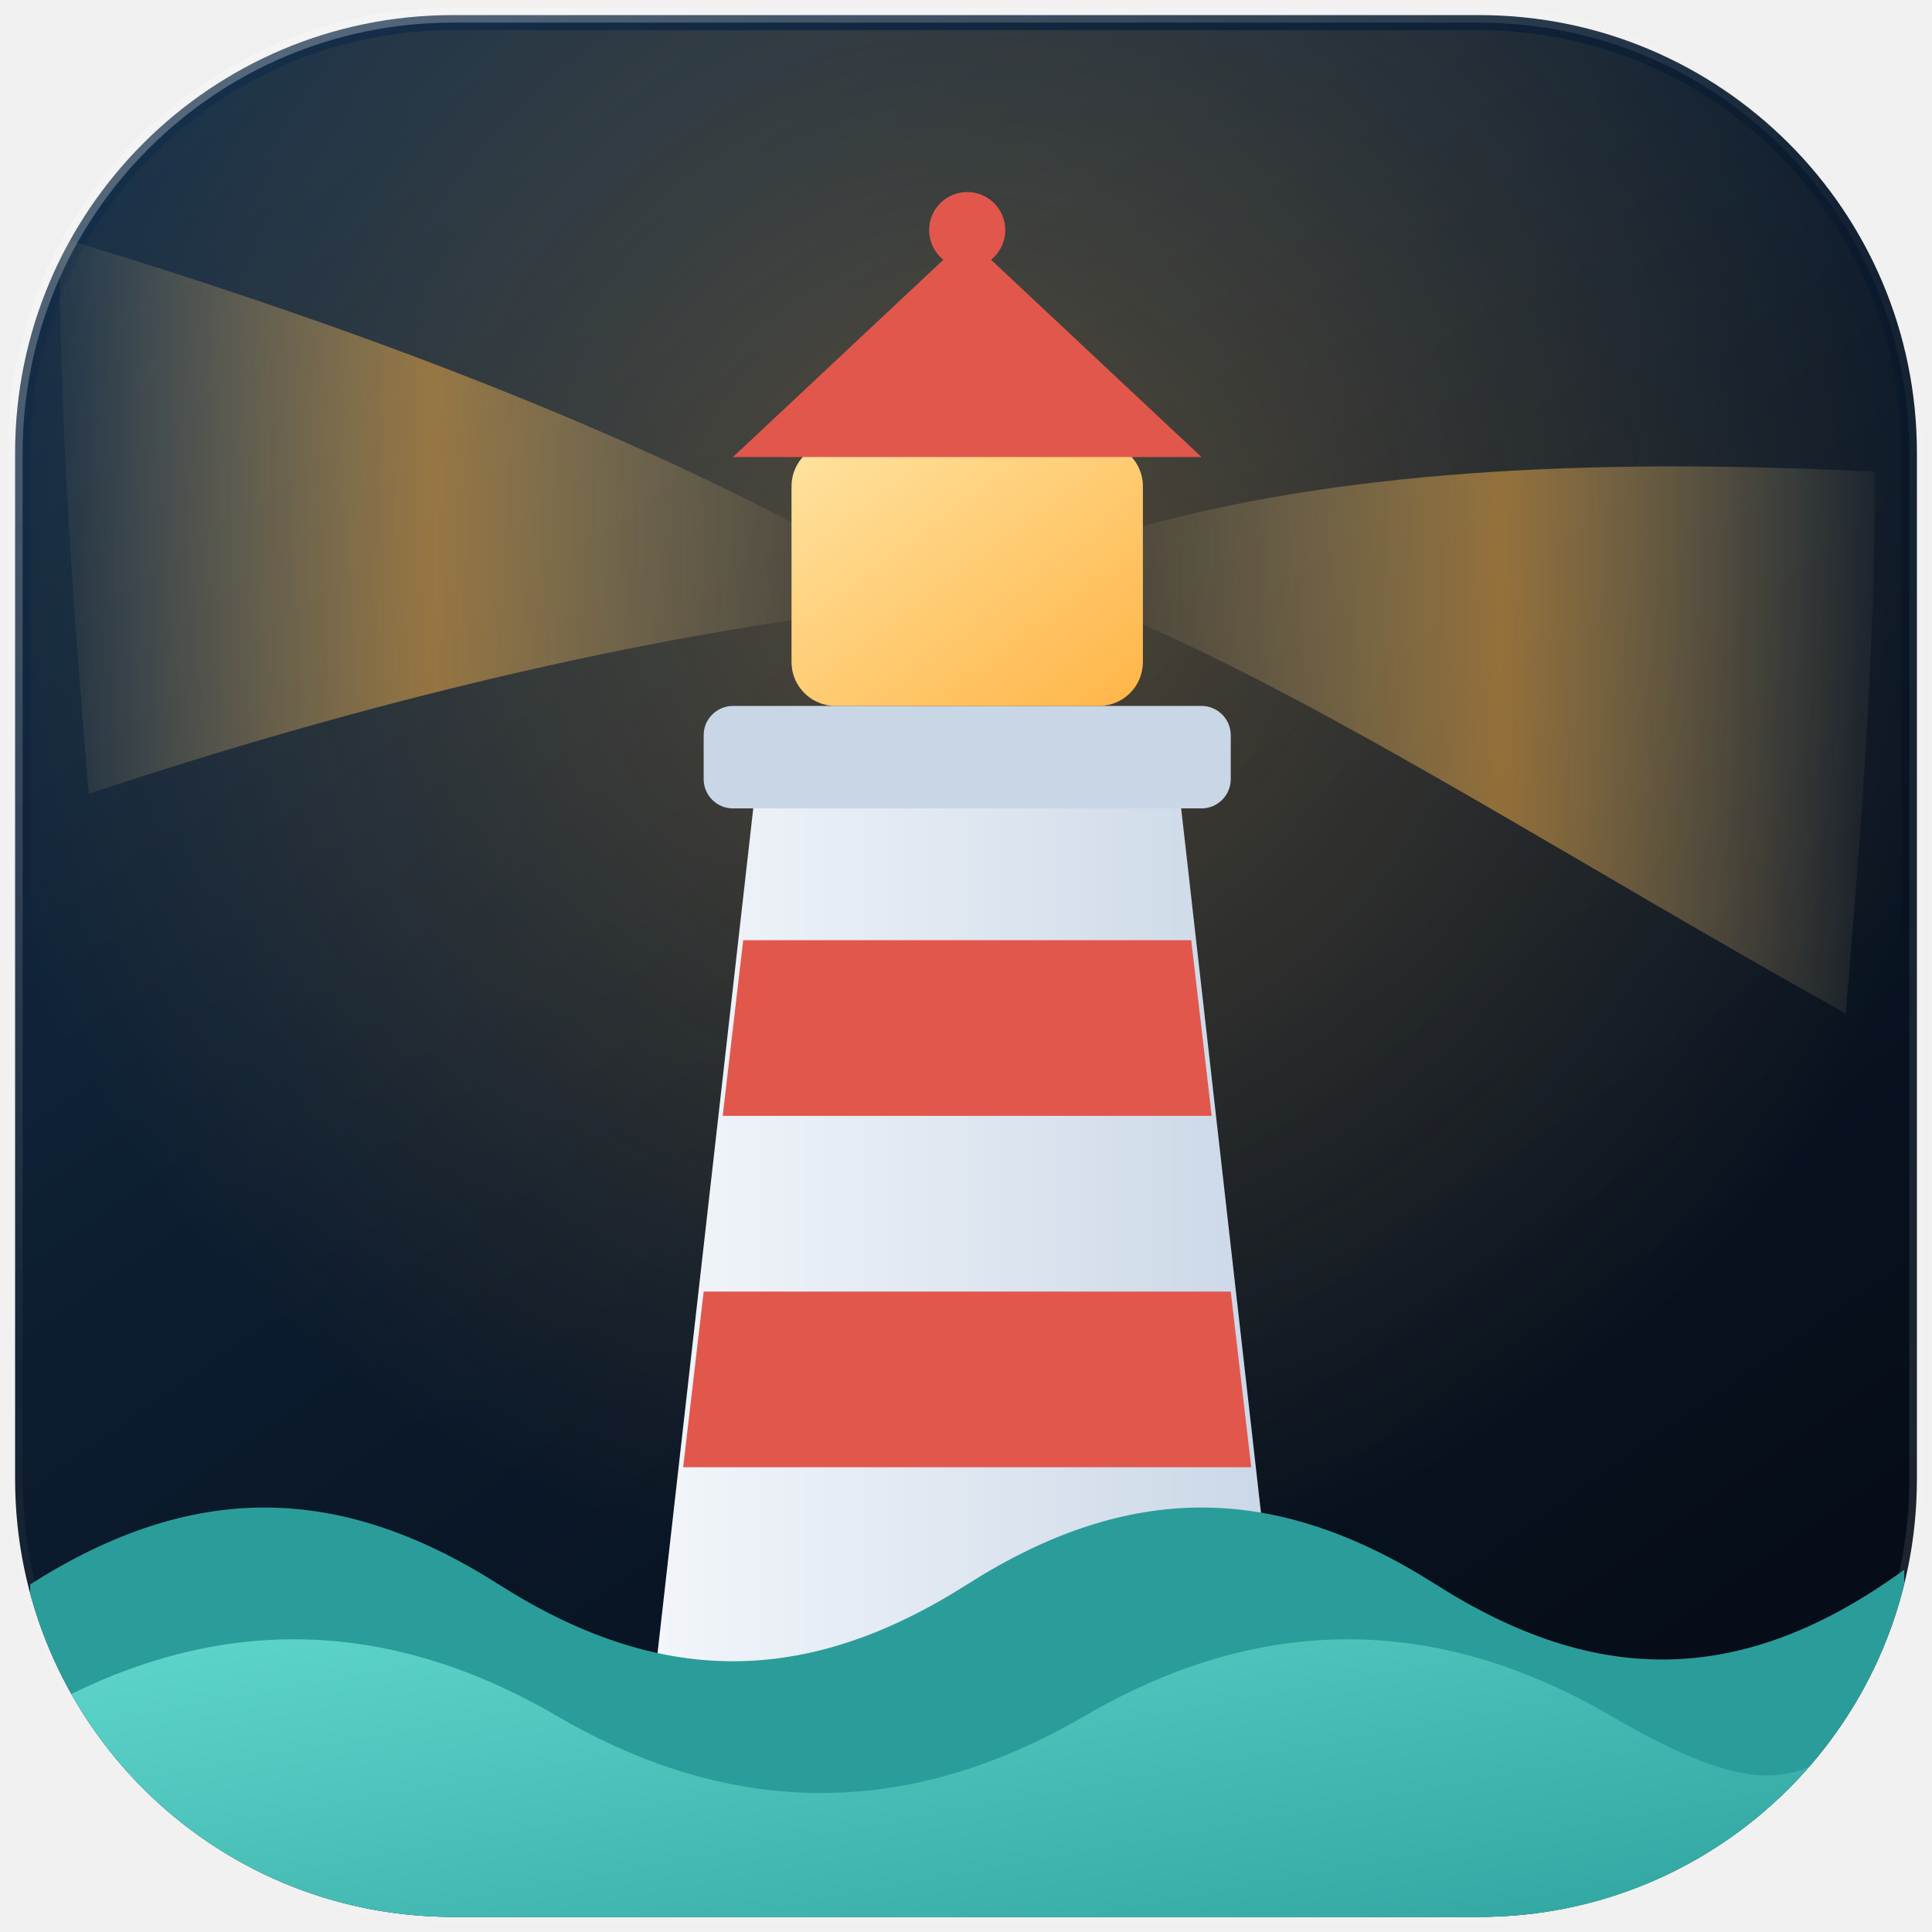
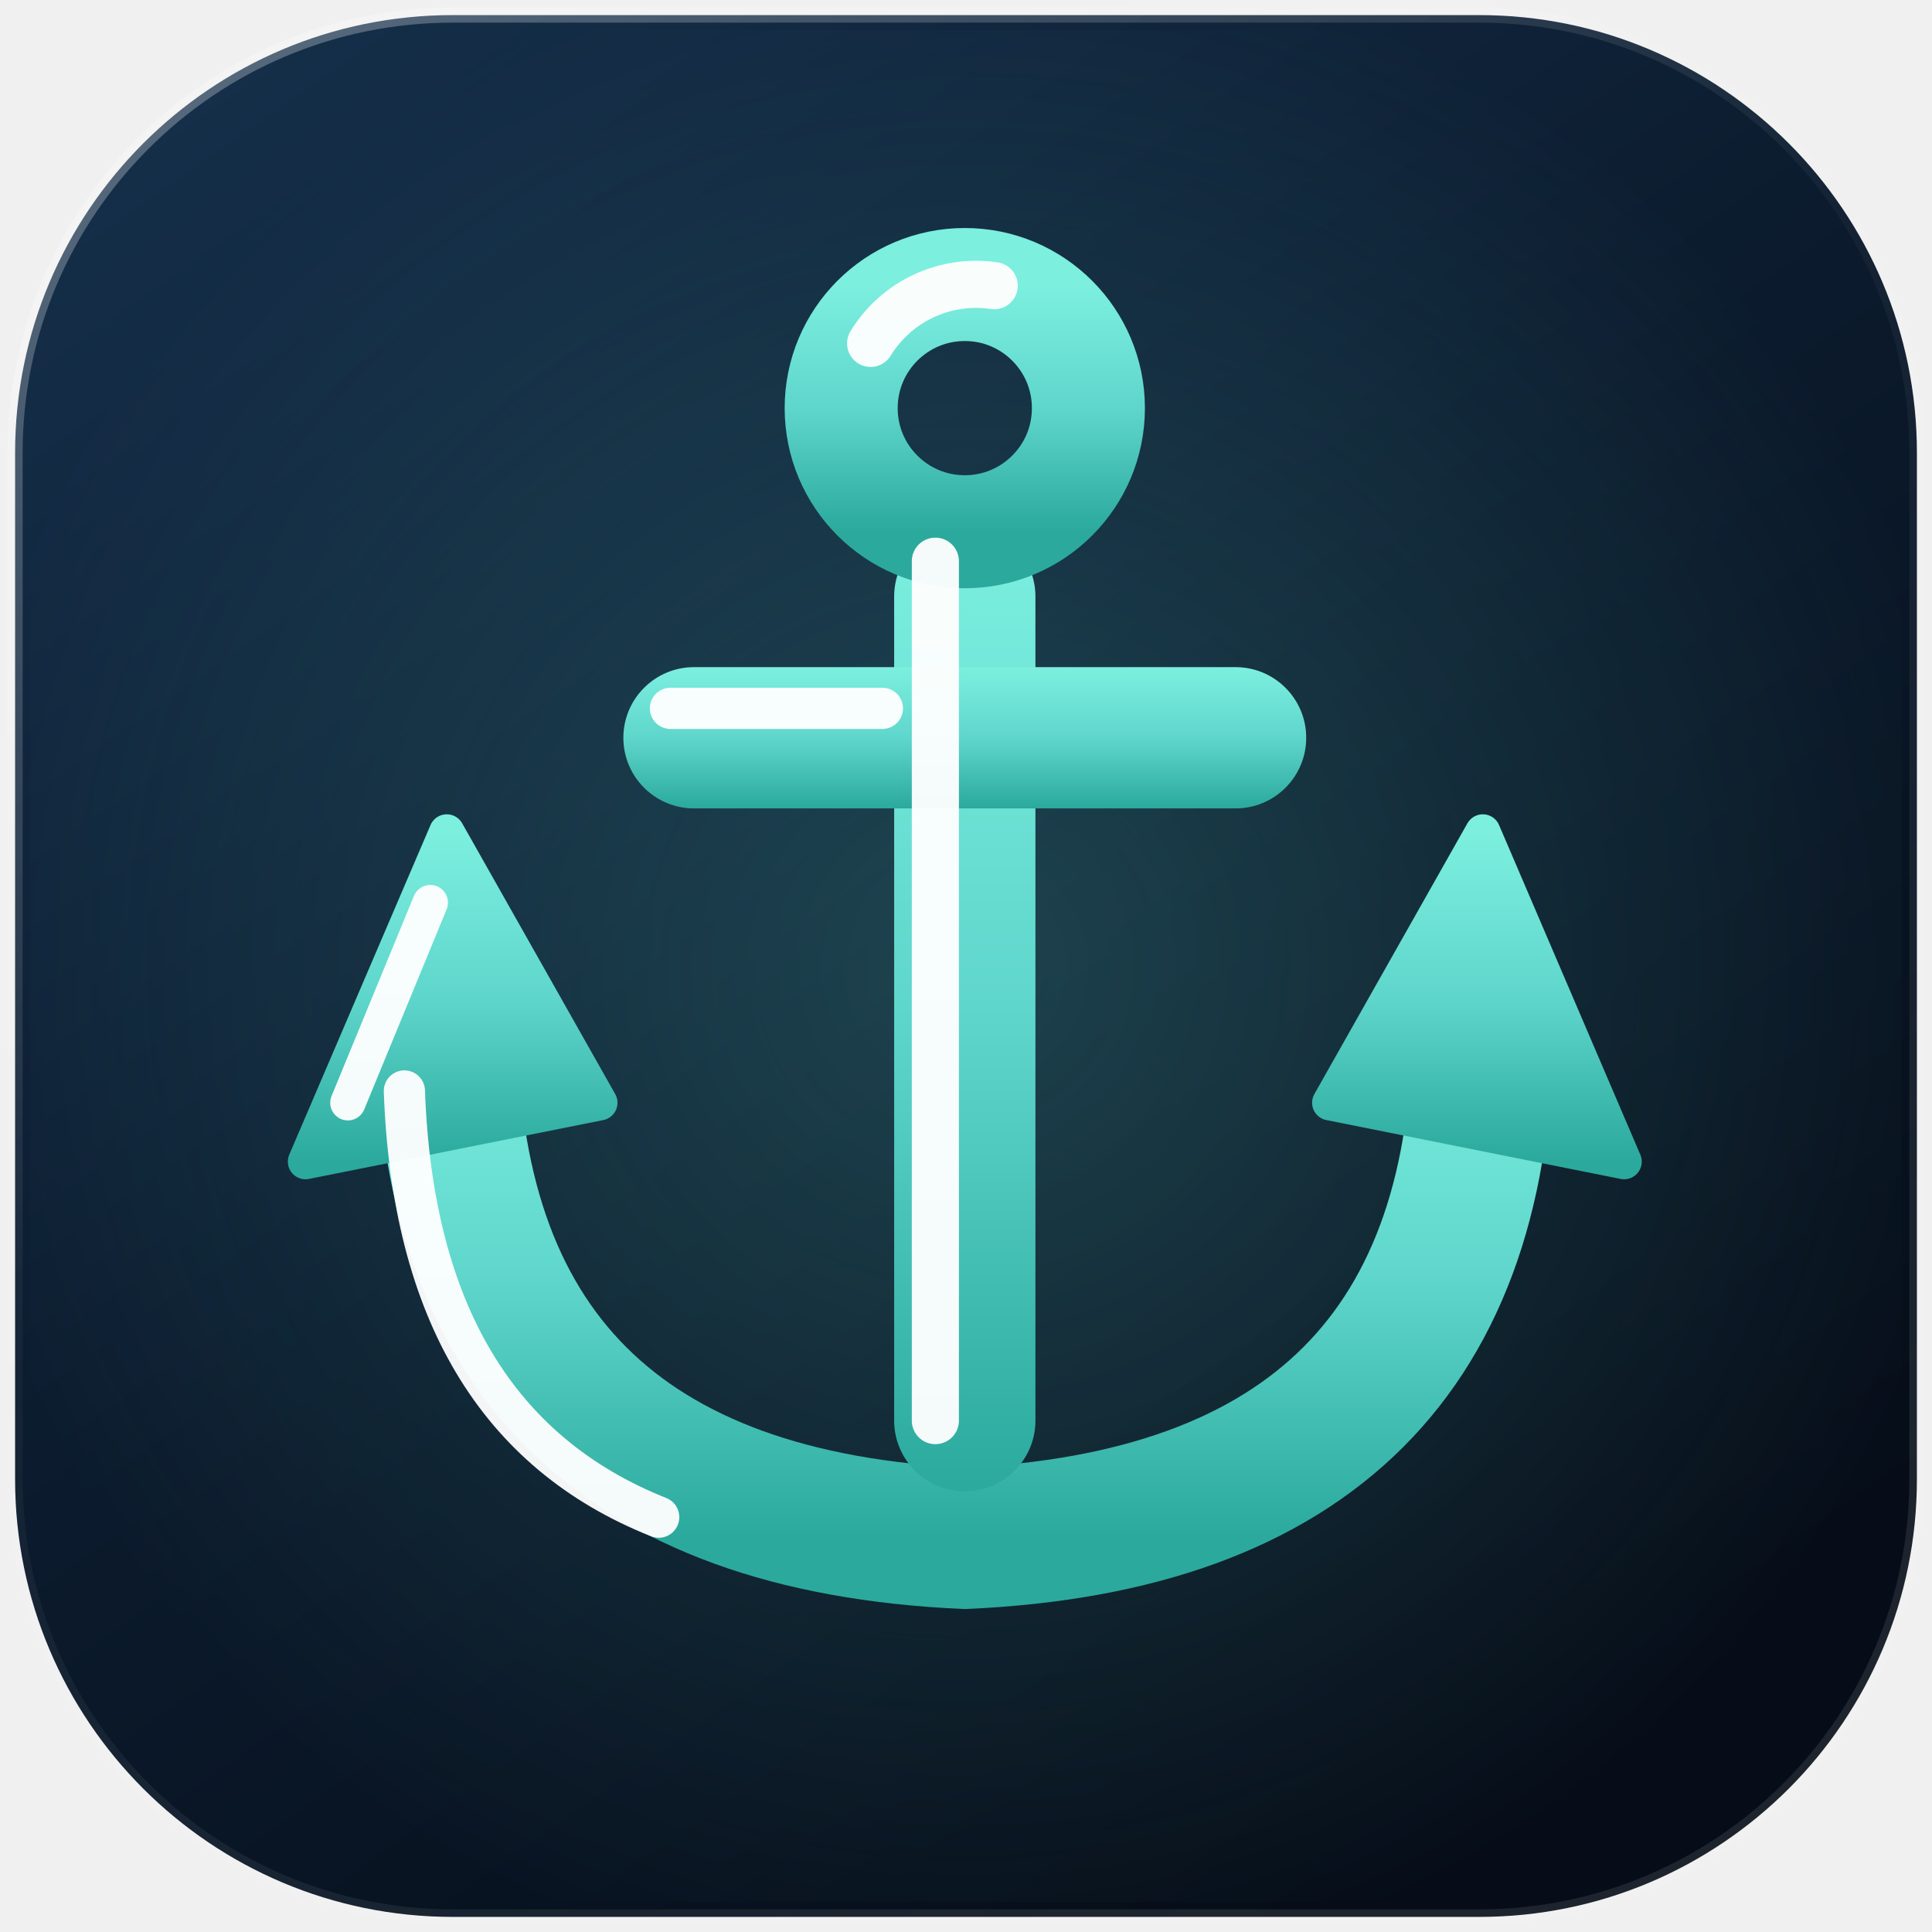
<svg xmlns="http://www.w3.org/2000/svg" viewBox="0 0 256 256" role="img">
  <defs>
    <linearGradient id="tile" x2=".7" y2="1">
      <stop stop-color="#16314d" />
      <stop offset=".55" stop-color="#0b1a2c" />
      <stop offset="1" stop-color="#060d18" />
    </linearGradient>
-     <radialGradient id="glow" cx=".5" cy=".28" r=".55">
-       <stop stop-color="#ffb547" stop-opacity=".28" />
-       <stop offset="1" stop-color="#ffb547" stop-opacity="0" />
+     <radialGradient id="glow" cx=".5" cy=".5" r=".55">
+       <stop stop-color="#5fd6cc" stop-opacity=".22" />
+       <stop offset="1" stop-color="#5fd6cc" stop-opacity="0" />
    </radialGradient>
    <linearGradient id="rim" x2=".65" y2="1">
      <stop stop-color="#ffffff50" />
      <stop offset=".5" stop-color="#ffffff08" />
      <stop offset="1" stop-color="#ffffff18" />
    </linearGradient>
  </defs>
  <rect x="2" y="2" width="252" height="252" rx="58" fill="url(#tile)" stroke="url(#rim)" stroke-width="2" />
  <rect x="4" y="4" width="248" height="248" rx="56" fill="url(#glow)" />
-   <clipPath id="tileClip">
-     <rect x="2" y="2" width="252" height="252" rx="58" />
-   </clipPath>
-   <g clip-path="url(#tileClip)">
-     <g transform="translate(4 14) scale(1.94)">
-       <defs>
-         <linearGradient id="iBEAM" x1="0" y1="0" x2="1" y2="0">
-           <stop stop-color="#ffe3a1" stop-opacity=".05" />
-           <stop offset=".5" stop-color="#ffb547" stop-opacity=".55" />
-           <stop offset="1" stop-color="#ffe3a1" stop-opacity=".05" />
-         </linearGradient>
-         <linearGradient id="iTOWER" x2="1">
-           <stop stop-color="#f4f7fb" />
-           <stop offset="1" stop-color="#c9d6e6" />
-         </linearGradient>
-         <linearGradient id="iLAMP" y2="1">
-           <stop stop-color="#ffe3a1" />
-           <stop offset="1" stop-color="#ffb547" />
-         </linearGradient>
-         <linearGradient id="iSEA" y2="1">
-           <stop stop-color="#5fd6cc" />
-           <stop offset="1" stop-color="#2a9d9a" />
-         </linearGradient>
-       </defs>
-       <path d="M53 29C40 22 22 15 2 9C2 22 3 35 4 47C22 41 39 37 53 35Z" fill="url(#iBEAM)" opacity=".9" />
-       <path d="M75 29C89 25 106 24 126 25C126 38 125 50 124 62C106 52 89 41 75 35Z" fill="url(#iBEAM)" opacity=".9" />
-       <path d="M41 122L49.5 47H78.5L87 122Z" fill="url(#iTOWER)" />
-       <path d="M48.7 57H79.3L80.7 69H47.3Z" fill="#e2574c" />
-       <path d="M46 81H82L83.4 93H44.6Z" fill="#e2574c" />
-       <rect x="46" y="41" width="36" height="7" rx="2" fill="#c9d6e6" />
-       <rect x="52" y="23" width="24" height="18" rx="3" fill="url(#iLAMP)" />
-       <path d="M48 24L64 9L80 24Z" fill="#e2574c" />
-       <circle cx="64" cy="8.5" r="2.6" fill="#e2574c" />
-       <path d="M0 101C11 94 21 94 32 101S53 108 64 101S85 94 96 101S117 108 128 100V128H0Z" fill="#2a9d9a" />
-       <path d="M0 110C12 103 24 103 36 110S60 117 72 110S96 103 108 110S122 114 128 108V128H0Z" fill="url(#iSEA)" />
+   <g transform="translate(28 26) scale(1.56)">
+     <defs>
+       <linearGradient id="iANCHOR" x1="0" y1="0" x2="0" y2="1">
+         <stop stop-color="#7cefdf" />
+         <stop offset=".5" stop-color="#5fd6cc" />
+         <stop offset="1" stop-color="#2ba99d" />
+       </linearGradient>
+     </defs>
+     <path d="M20 70Q20 112 64 114Q108 112 108 70" fill="none" stroke="url(#iANCHOR)" stroke-width="12" stroke-linecap="round" />
+     <rect x="58" y="28" width="12" height="82" rx="6" fill="url(#iANCHOR)" />
+     <rect x="35" y="40" width="58" height="12" rx="6" fill="url(#iANCHOR)" />
+     <circle cx="64" cy="18" r="10.5" fill="none" stroke="url(#iANCHOR)" stroke-width="9.6" />
+     <path d="M20 54L8 82L33 77ZM108 54L95 77L120 82Z" fill="url(#iANCHOR)" stroke="url(#iANCHOR)" stroke-width="3" stroke-linejoin="round" />
+     <g fill="none" stroke="#fff" stroke-linecap="round" opacity=".95">
+       <path d="M56 12.5A10.5 10.5 0 0 1 66.5 7.6" stroke-width="4" />
+       <path d="M61.5 31V104" stroke-width="4" />
+       <path d="M39 43.5H57" stroke-width="3.5" />
+       <path d="M16.4 76Q17.4 104 38 112.2" stroke-width="3.5" />
+       <path d="M18.6 60L11.6 77" stroke-width="3" />
    </g>
  </g>
</svg>
